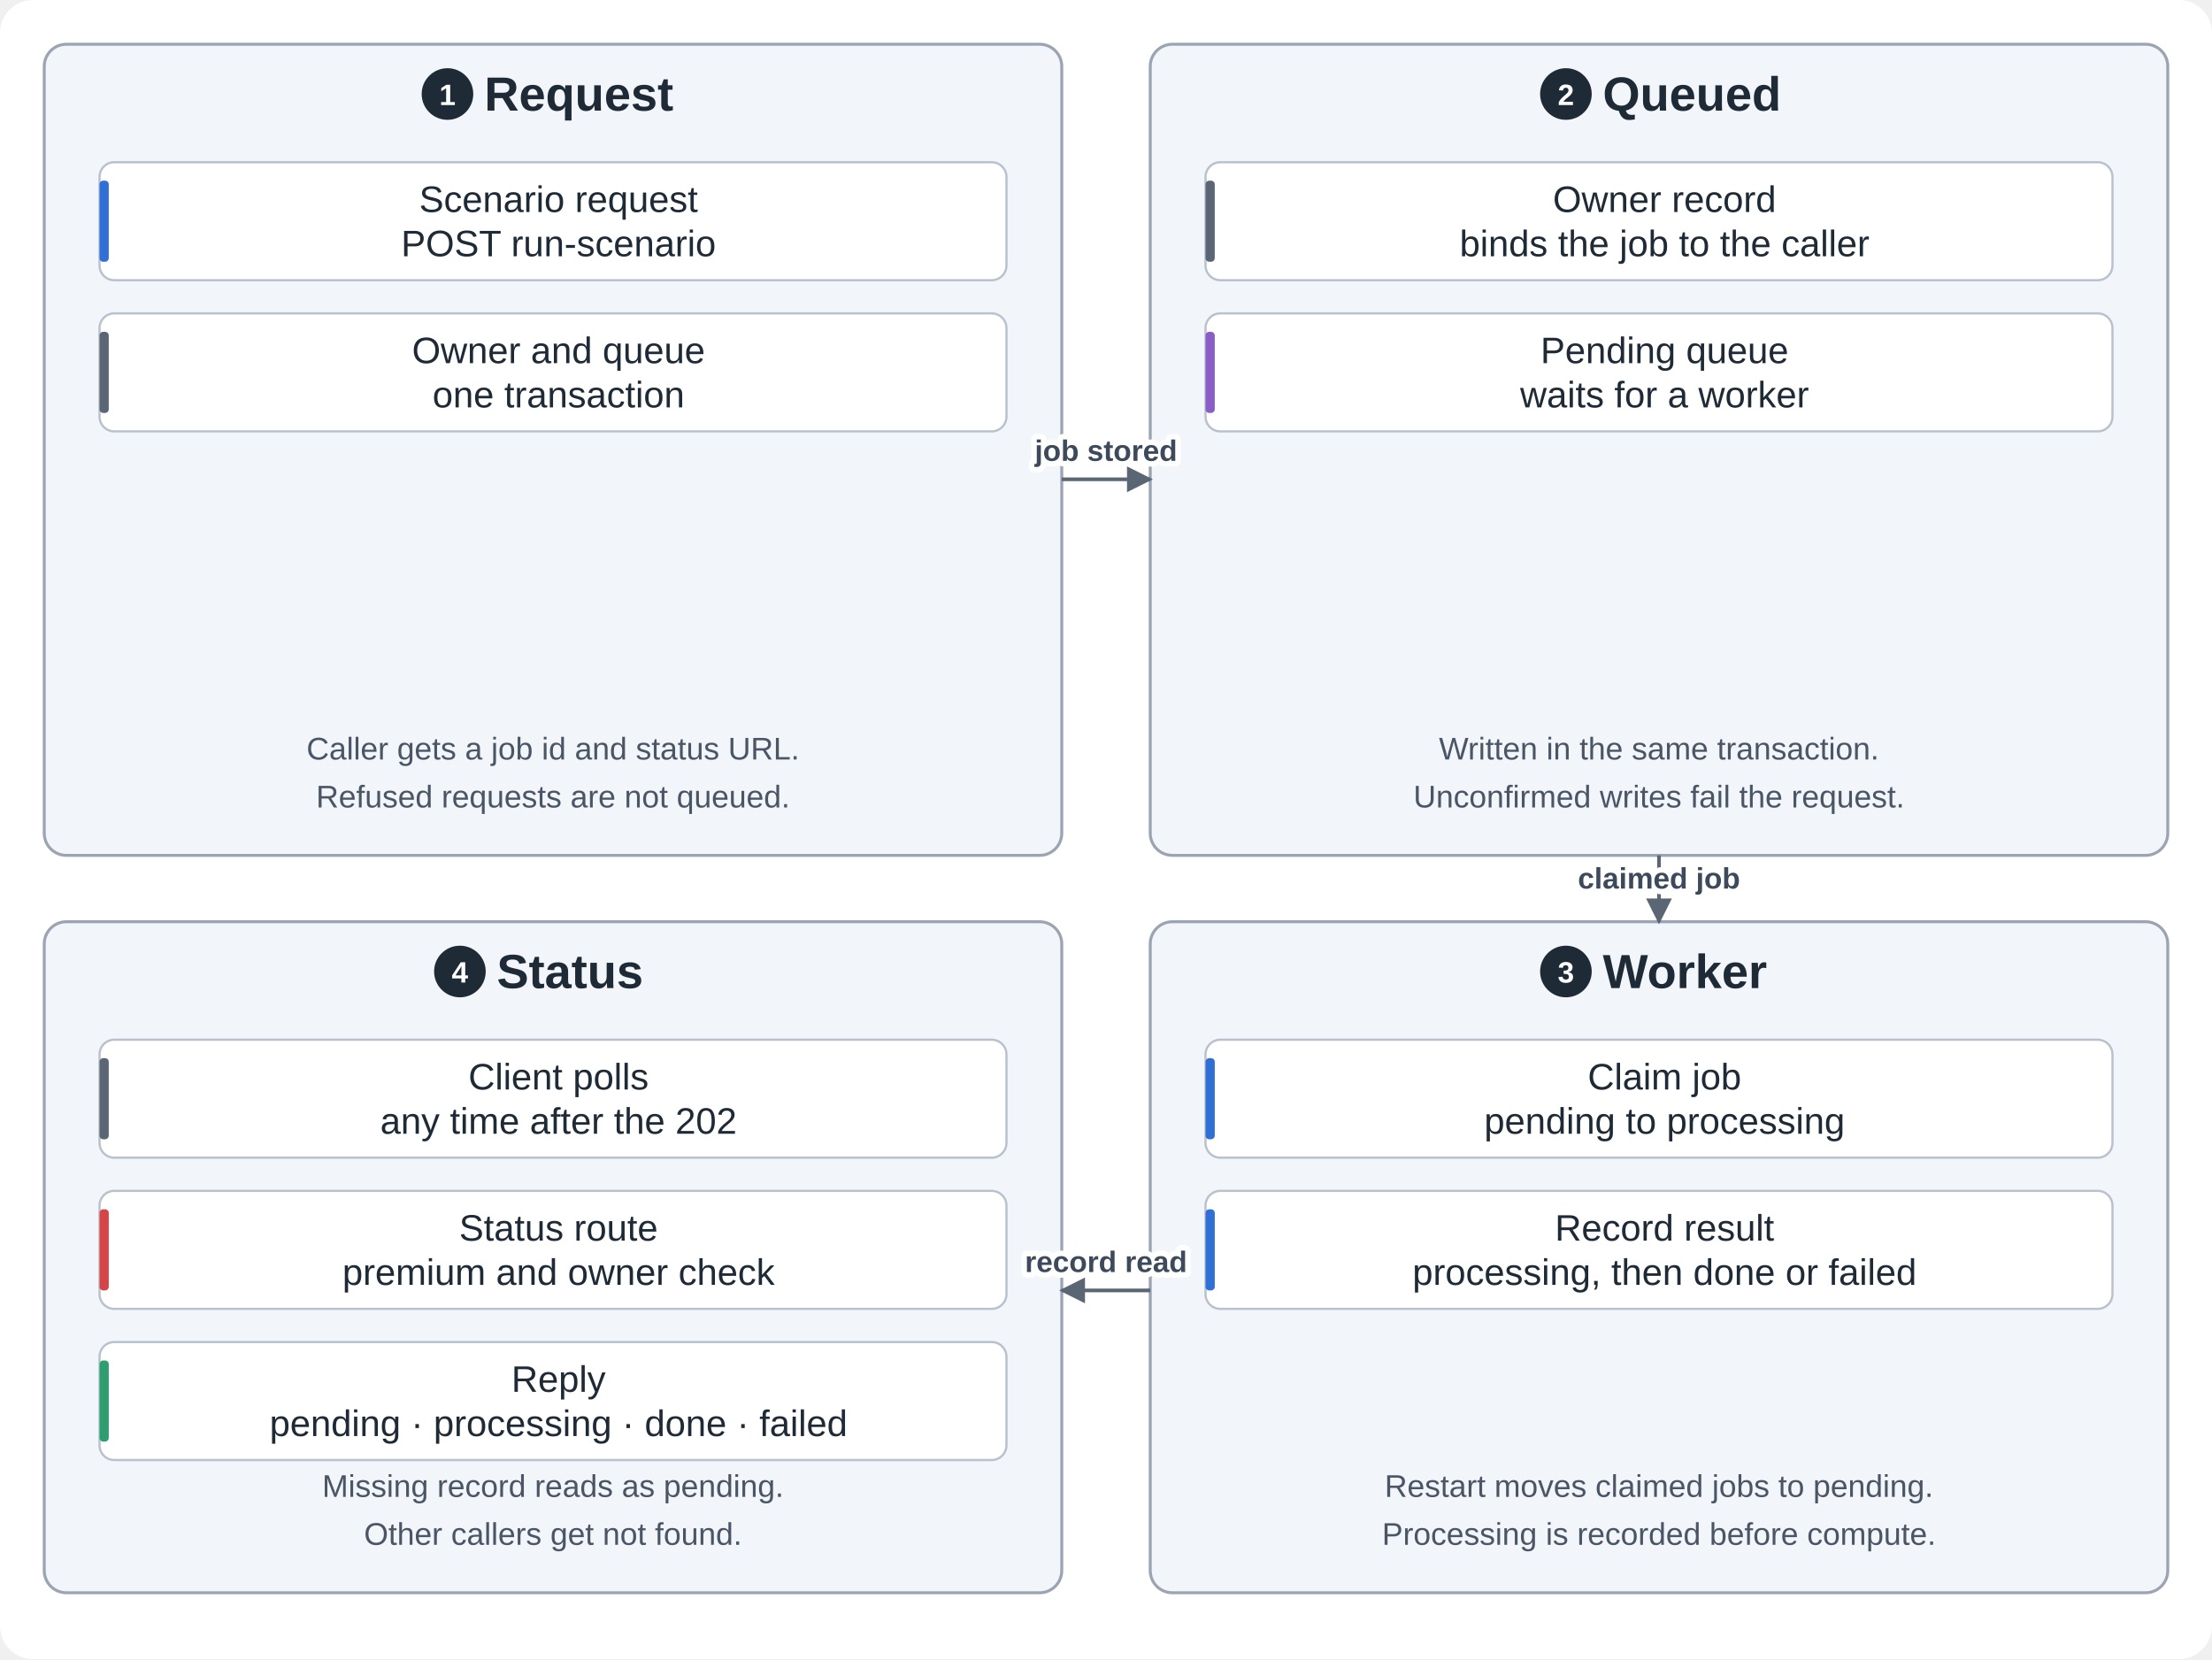
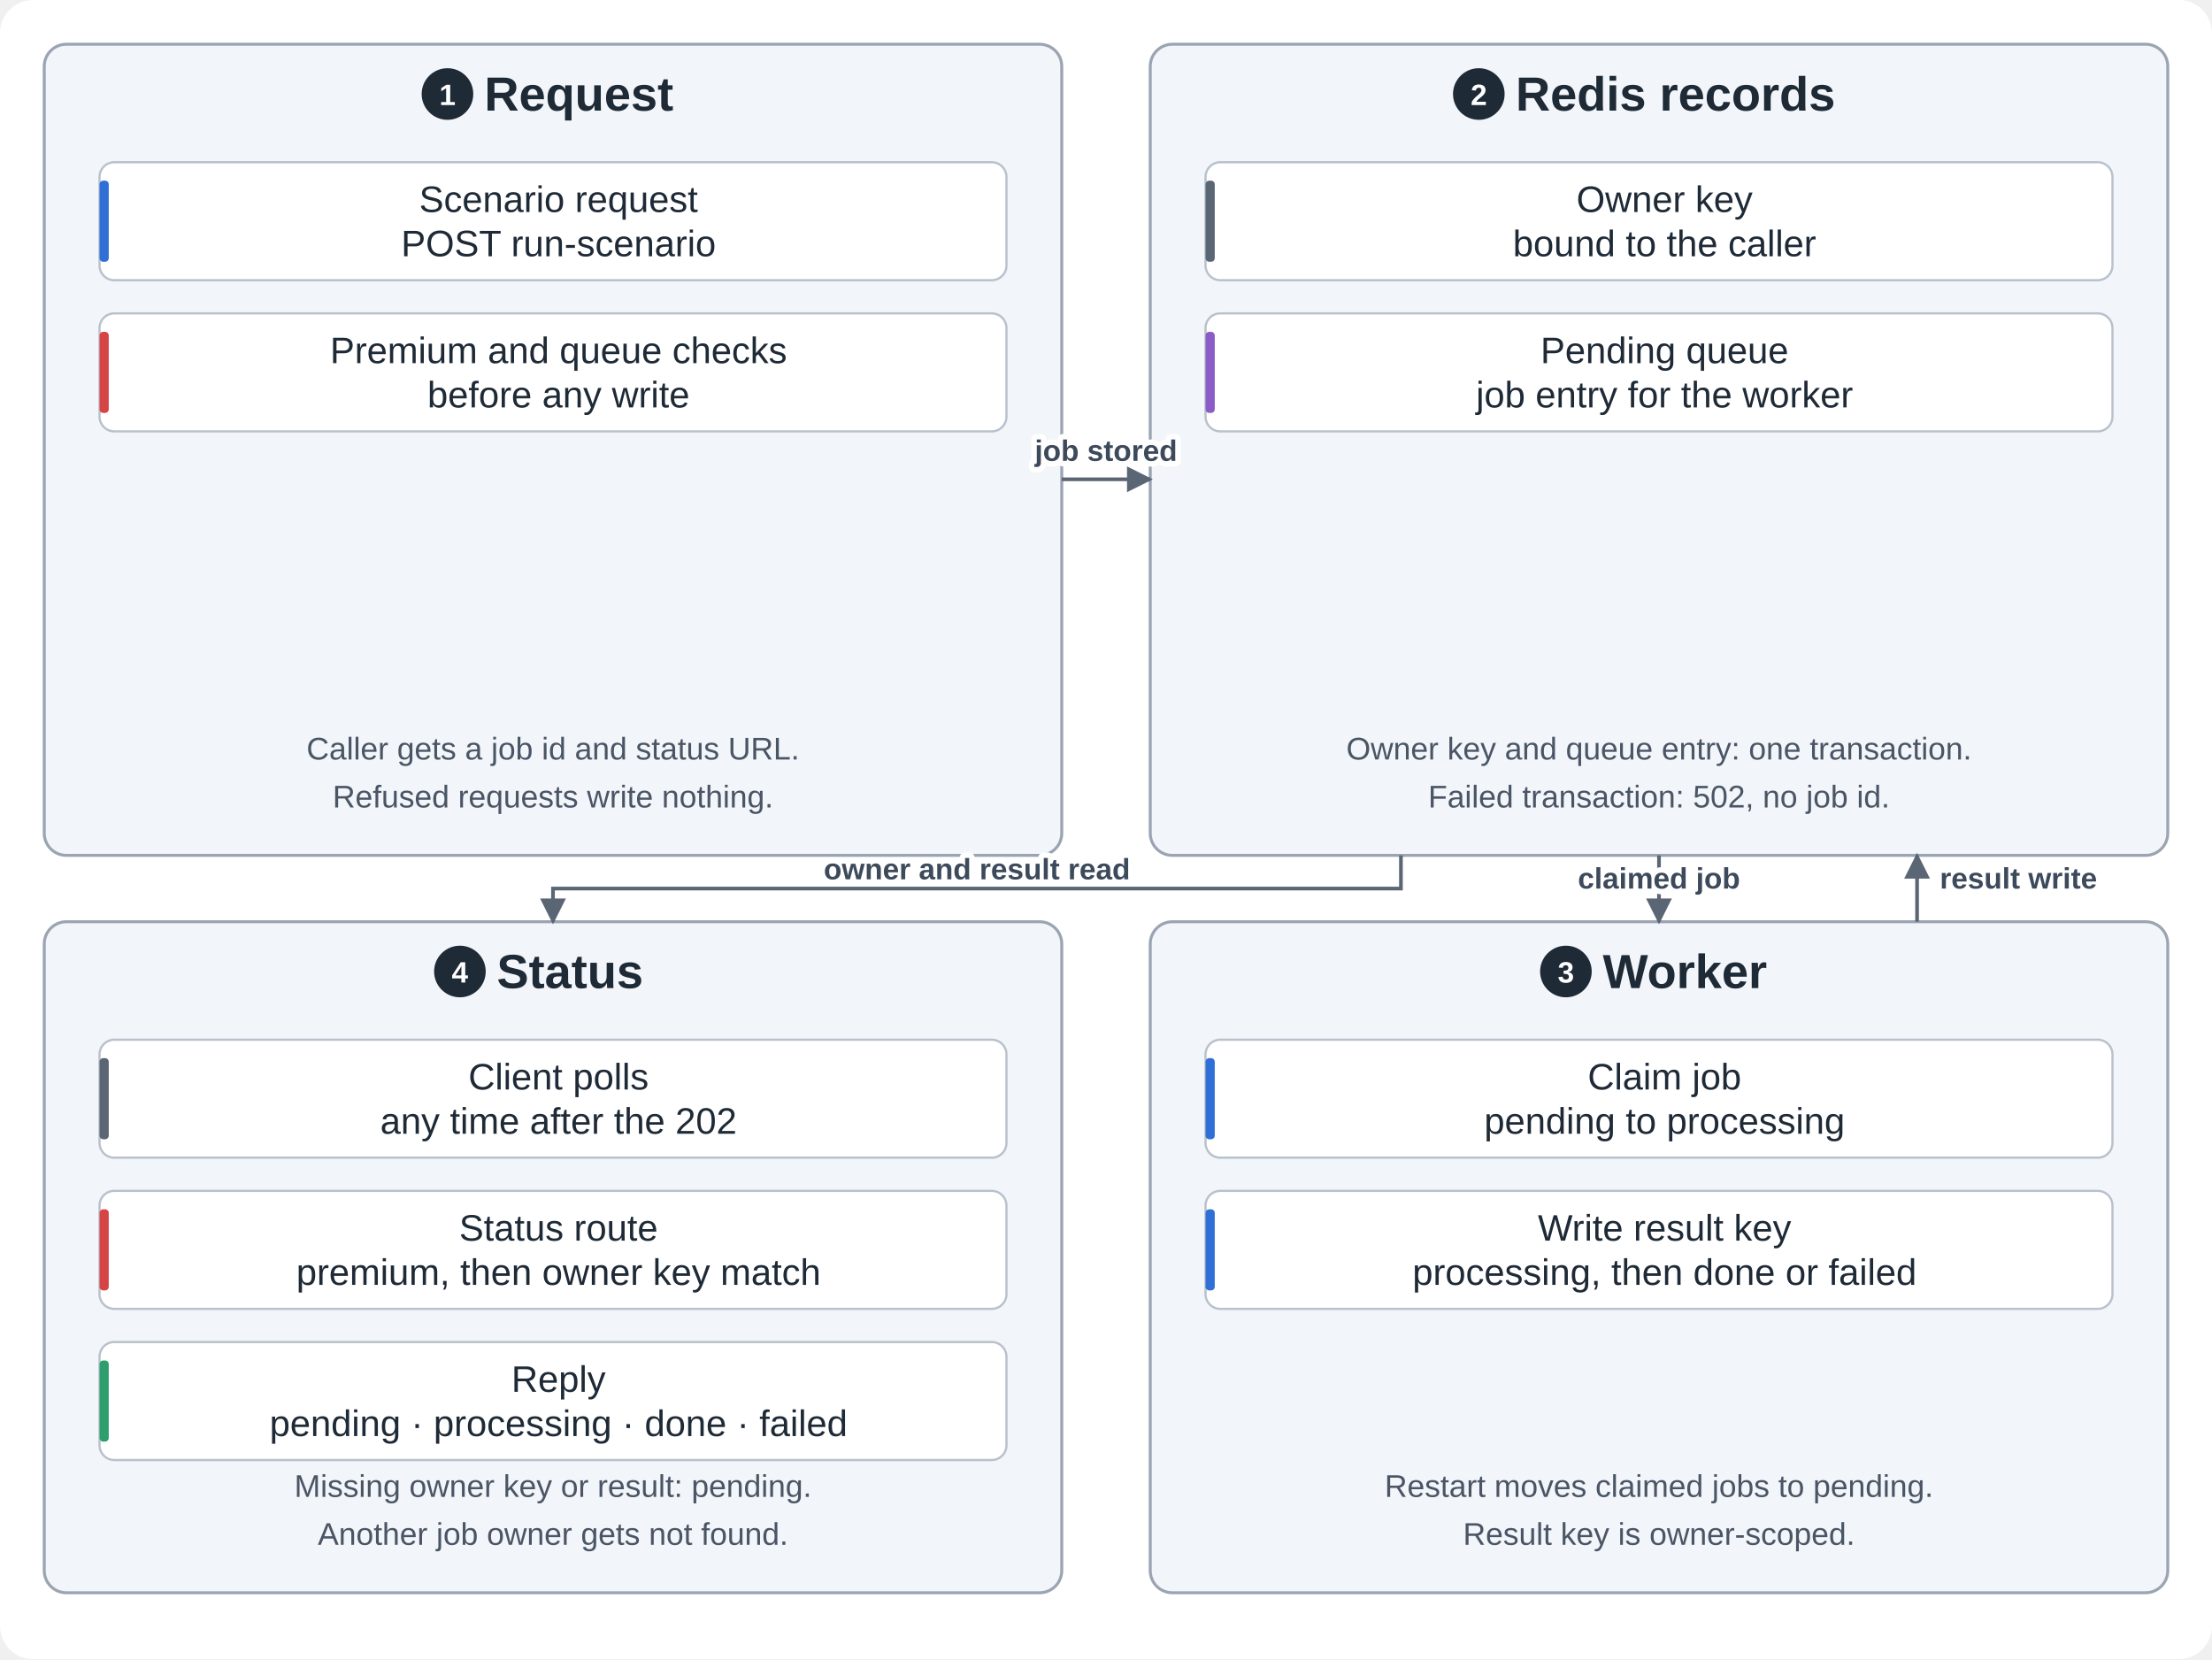
<svg xmlns="http://www.w3.org/2000/svg" viewBox="0 0 1200 900" width="1200" height="900" role="img" aria-labelledby="t d">
  <defs>
    <marker id="arr" viewBox="0 0 10 10" refX="9" refY="5" markerWidth="7" markerHeight="7" orient="auto">
      <path d="M0 0L10 5L0 10z" fill="#5b6675" />
    </marker>
    <marker id="ca" viewBox="0 0 10 10" refX="5" refY="5" markerWidth="6" markerHeight="6" orient="auto">
      <path d="M0 0L10 5L0 10z" fill="#5b6675" />
    </marker>
  </defs>
  <style>
text{font-family:-apple-system,"Helvetica Neue",Arial,"PingFang SC",sans-serif;fill:#1f2a37}
.gt{font-size:26px;font-weight:700}
.st{font-size:20px;font-weight:700}
.ag{font-size:20px}
.q{font-size:18px;fill:#3d4a5c}
.lb{font-size:17px;fill:#4a5565}
.al{font-size:16px;font-weight:600;fill:#3d4a5c;paint-order:stroke;stroke:#ffffff;stroke-width:6px;stroke-linejoin:round}
.grp{fill:#f2f5f9;stroke:#9aa4b2;stroke-width:1.6}
.sub{fill:#e8edf3;stroke:#b8c1cc;stroke-width:1.2}
.agent{fill:#ffffff;stroke:#b8c1cc;stroke-width:1.2}
.human{fill:#d6e6fb;stroke:#9cbbe6;stroke-width:1.2}
.front{fill:#dcf0e0;stroke:#9ccfa8;stroke-width:1.2}
.flow{stroke:#5b6675;stroke-width:2;fill:none;marker-end:url(#arr)}
.back{stroke-dasharray:7 5}
.cyc{stroke:#5b6675;stroke-width:2;fill:none;marker-end:url(#ca)}
.num{fill:#1f2a37}
.numt{font-size:16px;font-weight:700;fill:#ffffff}
</style>
  <rect width="1200" height="900" rx="18" fill="#ffffff" />
  <rect x="24" y="24" width="552" height="440" rx="12" class="grp" />
  <circle cx="242.75" cy="51" r="14" class="num" />
  <text x="242.75" y="57" class="numt" text-anchor="middle">1</text>
  <text x="262.75" y="60" class="gt" text-anchor="start">Request</text>
  <rect x="54" y="88" width="492" height="64" rx="8" class="agent" />
  <rect x="54" y="98" width="5" height="44" rx="2" fill="#2f6fd6" />
  <text x="303.0" y="115.0" class="ag" text-anchor="middle">Scenario request</text>
  <text x="303.0" y="139.0" class="ag" text-anchor="middle">POST run-scenario</text>
  <rect x="54" y="170" width="492" height="64" rx="8" class="agent" />
-   <rect x="54" y="180" width="5" height="44" rx="2" fill="#5b6675" />
-   <text x="303.0" y="197.0" class="ag" text-anchor="middle">Owner and queue</text>
-   <text x="303.0" y="221.0" class="ag" text-anchor="middle">one transaction</text>
+   <rect x="54" y="180" width="5" height="44" rx="2" fill="#d64545" />
+   <text x="303.0" y="197.0" class="ag" text-anchor="middle">Premium and queue checks</text>
+   <text x="303.0" y="221.0" class="ag" text-anchor="middle">before any write</text>
  <text x="300.0" y="412" class="lb" text-anchor="middle">Caller gets a job id and status URL.</text>
-   <text x="300.0" y="438" class="lb" text-anchor="middle">Refused requests are not queued.</text>
+   <text x="300.0" y="438" class="lb" text-anchor="middle">Refused requests write nothing.</text>
  <rect x="624" y="24" width="552" height="440" rx="12" class="grp" />
-   <circle cx="849.5" cy="51" r="14" class="num" />
-   <text x="849.5" y="57" class="numt" text-anchor="middle">2</text>
-   <text x="869.5" y="60" class="gt" text-anchor="start">Queued</text>
+   <circle cx="802.25" cy="51" r="14" class="num" />
+   <text x="802.25" y="57" class="numt" text-anchor="middle">2</text>
+   <text x="822.25" y="60" class="gt" text-anchor="start">Redis records</text>
  <rect x="654" y="88" width="492" height="64" rx="8" class="agent" />
  <rect x="654" y="98" width="5" height="44" rx="2" fill="#5b6675" />
-   <text x="903.0" y="115.0" class="ag" text-anchor="middle">Owner record</text>
-   <text x="903.0" y="139.0" class="ag" text-anchor="middle">binds the job to the caller</text>
+   <text x="903.0" y="115.0" class="ag" text-anchor="middle">Owner key</text>
+   <text x="903.0" y="139.0" class="ag" text-anchor="middle">bound to the caller</text>
  <rect x="654" y="170" width="492" height="64" rx="8" class="agent" />
  <rect x="654" y="180" width="5" height="44" rx="2" fill="#8a5cc7" />
  <text x="903.0" y="197.0" class="ag" text-anchor="middle">Pending queue</text>
-   <text x="903.0" y="221.0" class="ag" text-anchor="middle">waits for a worker</text>
-   <text x="900.0" y="412" class="lb" text-anchor="middle">Written in the same transaction.</text>
-   <text x="900.0" y="438" class="lb" text-anchor="middle">Unconfirmed writes fail the request.</text>
+   <text x="903.0" y="221.0" class="ag" text-anchor="middle">job entry for the worker</text>
+   <text x="900.0" y="412" class="lb" text-anchor="middle">Owner key and queue entry: one transaction.</text>
+   <text x="900.0" y="438" class="lb" text-anchor="middle">Failed transaction: 502, no job id.</text>
  <path d="M576 260H624" class="flow" />
  <text x="600" y="250" class="al" text-anchor="middle">job stored</text>
  <rect x="624" y="500" width="552" height="364" rx="12" class="grp" />
  <circle cx="849.5" cy="527" r="14" class="num" />
  <text x="849.5" y="533" class="numt" text-anchor="middle">3</text>
  <text x="869.5" y="536" class="gt" text-anchor="start">Worker</text>
  <rect x="654" y="564" width="492" height="64" rx="8" class="agent" />
  <rect x="654" y="574" width="5" height="44" rx="2" fill="#2f6fd6" />
  <text x="903.0" y="591.0" class="ag" text-anchor="middle">Claim job</text>
  <text x="903.0" y="615.0" class="ag" text-anchor="middle">pending to processing</text>
  <rect x="654" y="646" width="492" height="64" rx="8" class="agent" />
  <rect x="654" y="656" width="5" height="44" rx="2" fill="#2f6fd6" />
-   <text x="903.0" y="673.0" class="ag" text-anchor="middle">Record result</text>
+   <text x="903.0" y="673.0" class="ag" text-anchor="middle">Write result key</text>
  <text x="903.0" y="697.0" class="ag" text-anchor="middle">processing, then done or failed</text>
  <text x="900.0" y="812" class="lb" text-anchor="middle">Restart moves claimed jobs to pending.</text>
-   <text x="900.0" y="838" class="lb" text-anchor="middle">Processing is recorded before compute.</text>
+   <text x="900.0" y="838" class="lb" text-anchor="middle">Result key is owner-scoped.</text>
  <path d="M900 464V500" class="flow" />
  <text x="900" y="482" class="al" text-anchor="middle">claimed job</text>
+   <path d="M1040 500V464" class="flow" />
+   <text x="1095" y="482" class="al" text-anchor="middle">result write</text>
  <rect x="24" y="500" width="552" height="364" rx="12" class="grp" />
  <circle cx="249.5" cy="527" r="14" class="num" />
  <text x="249.5" y="533" class="numt" text-anchor="middle">4</text>
  <text x="269.5" y="536" class="gt" text-anchor="start">Status</text>
  <rect x="54" y="564" width="492" height="64" rx="8" class="agent" />
  <rect x="54" y="574" width="5" height="44" rx="2" fill="#5b6675" />
  <text x="303.0" y="591.0" class="ag" text-anchor="middle">Client polls</text>
  <text x="303.0" y="615.0" class="ag" text-anchor="middle">any time after the 202</text>
  <rect x="54" y="646" width="492" height="64" rx="8" class="agent" />
  <rect x="54" y="656" width="5" height="44" rx="2" fill="#d64545" />
  <text x="303.0" y="673.0" class="ag" text-anchor="middle">Status route</text>
-   <text x="303.0" y="697.0" class="ag" text-anchor="middle">premium and owner check</text>
+   <text x="303.0" y="697.0" class="ag" text-anchor="middle">premium, then owner key match</text>
  <rect x="54" y="728" width="492" height="64" rx="8" class="agent" />
  <rect x="54" y="738" width="5" height="44" rx="2" fill="#2f9e6e" />
  <text x="303.0" y="755.0" class="ag" text-anchor="middle">Reply</text>
  <text x="303.0" y="779.0" class="ag" text-anchor="middle">pending · processing · done · failed</text>
-   <text x="300.0" y="812" class="lb" text-anchor="middle">Missing record reads as pending.</text>
-   <text x="300.0" y="838" class="lb" text-anchor="middle">Other callers get not found.</text>
-   <path d="M624 700H576" class="flow" />
-   <text x="600" y="690" class="al" text-anchor="middle">record read</text>
+   <text x="300.0" y="812" class="lb" text-anchor="middle">Missing owner key or result: pending.</text>
+   <text x="300.0" y="838" class="lb" text-anchor="middle">Another job owner gets not found.</text>
+   <path d="M760 464V482H300V500" class="flow" />
+   <text x="530" y="477" class="al" text-anchor="middle">owner and result read</text>
</svg>
